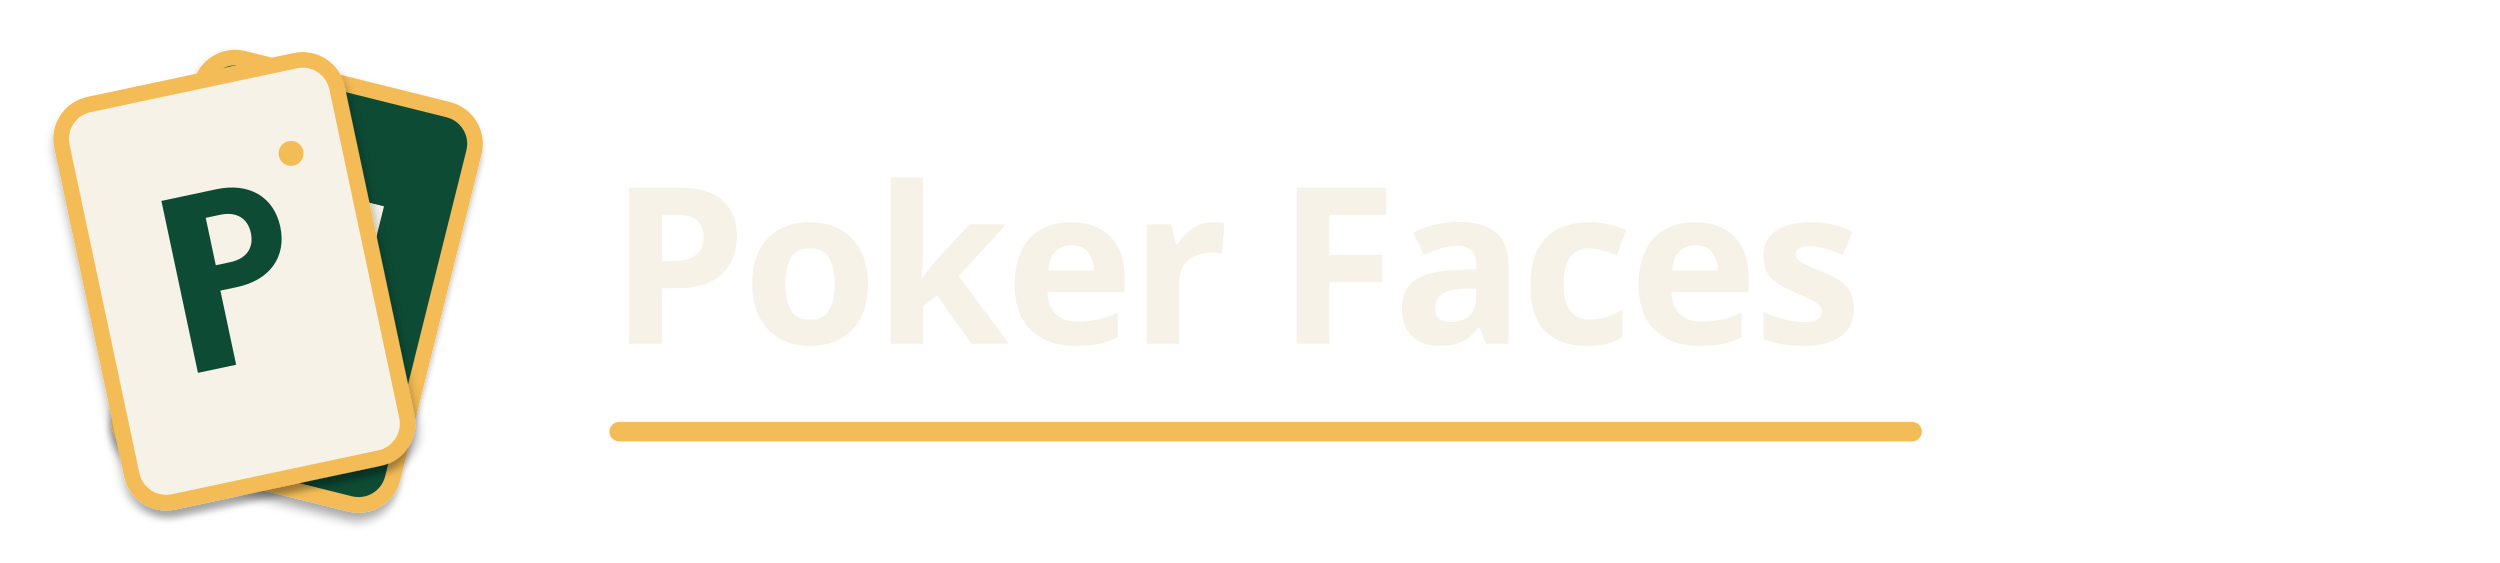
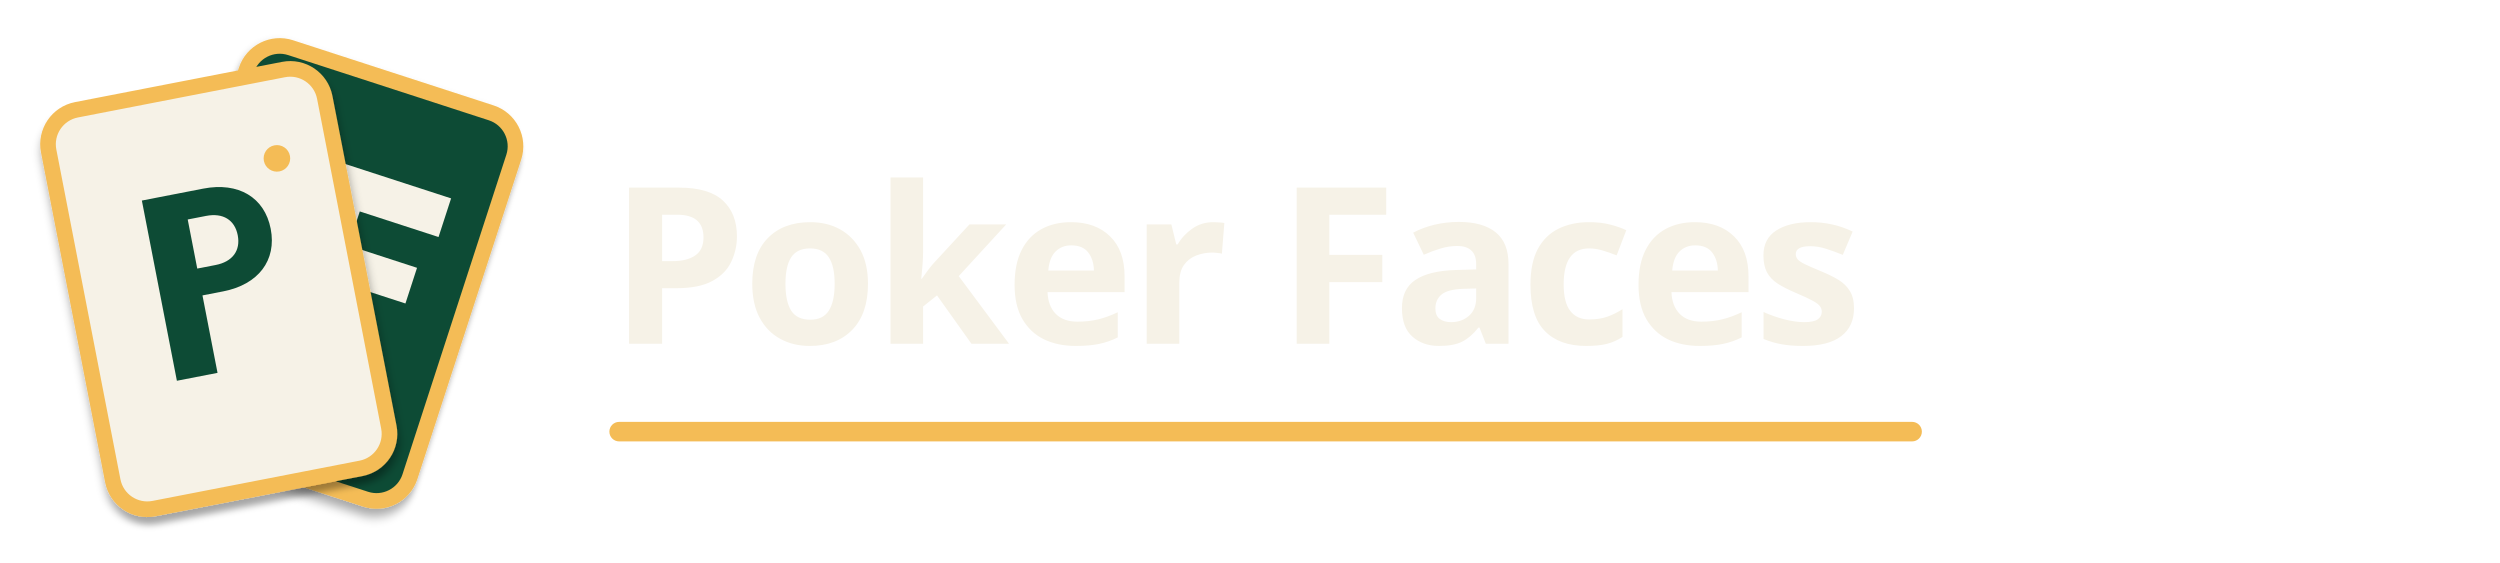
<svg xmlns="http://www.w3.org/2000/svg" viewBox="0 0 320 72" role="img" aria-label="Poker Faces">
  <defs>
    <filter id="soft" x="-10%" y="-10%" width="120%" height="120%">
      <feDropShadow dx="0" dy="1" stdDeviation="0.55" flood-color="#07100D" flood-opacity="0.35" />
    </filter>
  </defs>
  <g transform="translate(4 4)">
-     <g transform="translate(34 32) rotate(14) translate(-18 -26)" filter="url(#soft)">
+     <g transform="translate(38 31) rotate(18) translate(-18 -26)" filter="url(#soft)">
      <rect x="0" y="0" width="36" height="52" rx="4.5" fill="#0F4C35" stroke="#F4BC56" stroke-width="2" />
-       <path fill="#F6F2E7" d="M11 14h15.5v4.8H16.2v5.2h8.8v4.6H16.2V38H11V14z" />
+       <path fill="#F6F2E7" d="M14 12h16v5.2H19.4v4.6h9.2v4.8H19.4V40H14V12z" />
    </g>
-     <g transform="translate(26 32) rotate(-12) translate(-18 -26)" filter="url(#soft)">
+     <g transform="translate(24 33) rotate(-11) translate(-18 -26)" filter="url(#soft)">
      <rect x="0" y="0" width="36" height="52" rx="4.5" fill="#F6F2E7" stroke="#F4BC56" stroke-width="2" />
-       <path fill="#0F4C35" d="M11 14h7.2c4.3 0 7 2.5 7 6.4 0 3.9-2.7 6.4-7 6.4H16v9.7H11V14zm5.1 9.5h1.9c2.1 0 3.35-1.15 3.35-3.1S20.1 17.3 18 17.3h-1.9v6.2z" />
-       <circle cx="28.5" cy="11.5" r="1.6" fill="#F4BC56" />
+       <path fill="#0F4C35" d="M10.5 13h8c4.6 0 7.5 2.6 7.5 6.7 0 4.1-2.9 6.7-7.5 6.7H15.8v10.1h-5.3V13zm5.3 9.9h2.4c2.2 0 3.5-1.2 3.5-3.2S20.4 16.5 18.2 16.5h-2.4v6.4z" />
+       <circle cx="28.5" cy="11" r="1.7" fill="#F4BC56" />
    </g>
  </g>
  <text x="78" y="44" fill="#F6F2E7" font-family="Manrope, 'Segoe UI', system-ui, sans-serif" font-size="28" font-weight="700" letter-spacing="-0.02em">Poker Faces</text>
  <rect x="78" y="54" width="168" height="2.5" rx="1.25" fill="#F4BC56" />
</svg>
